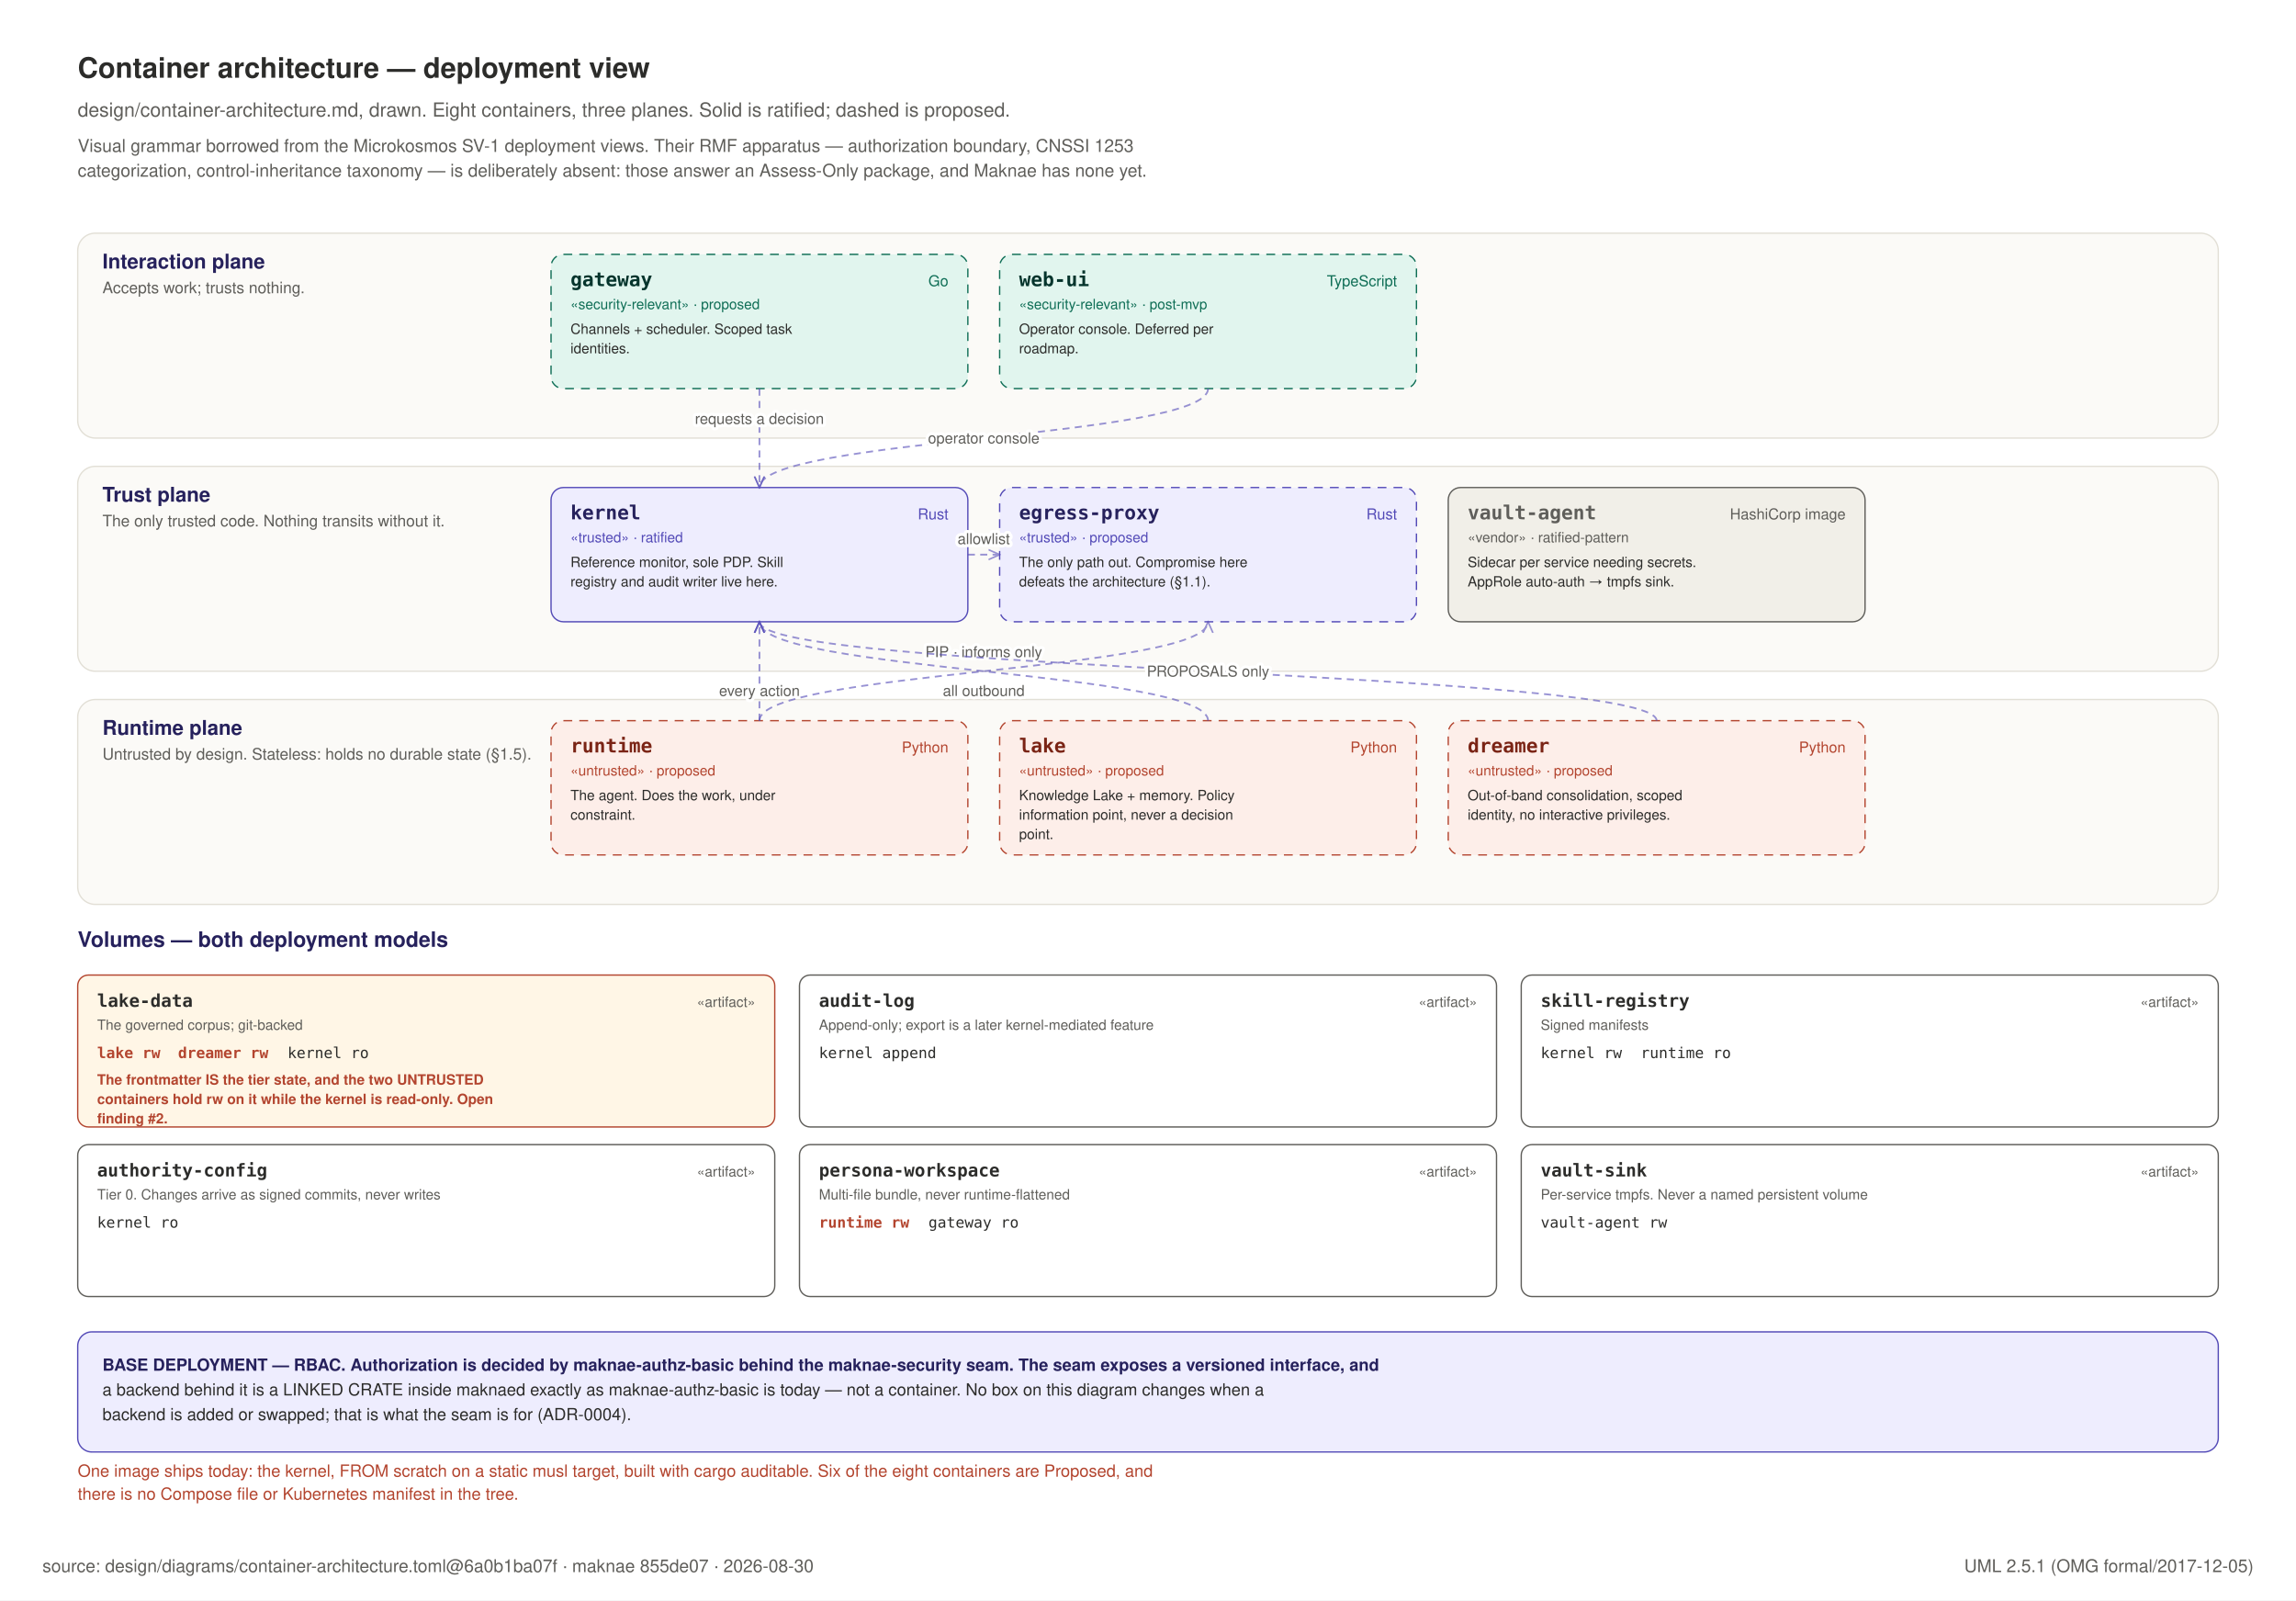
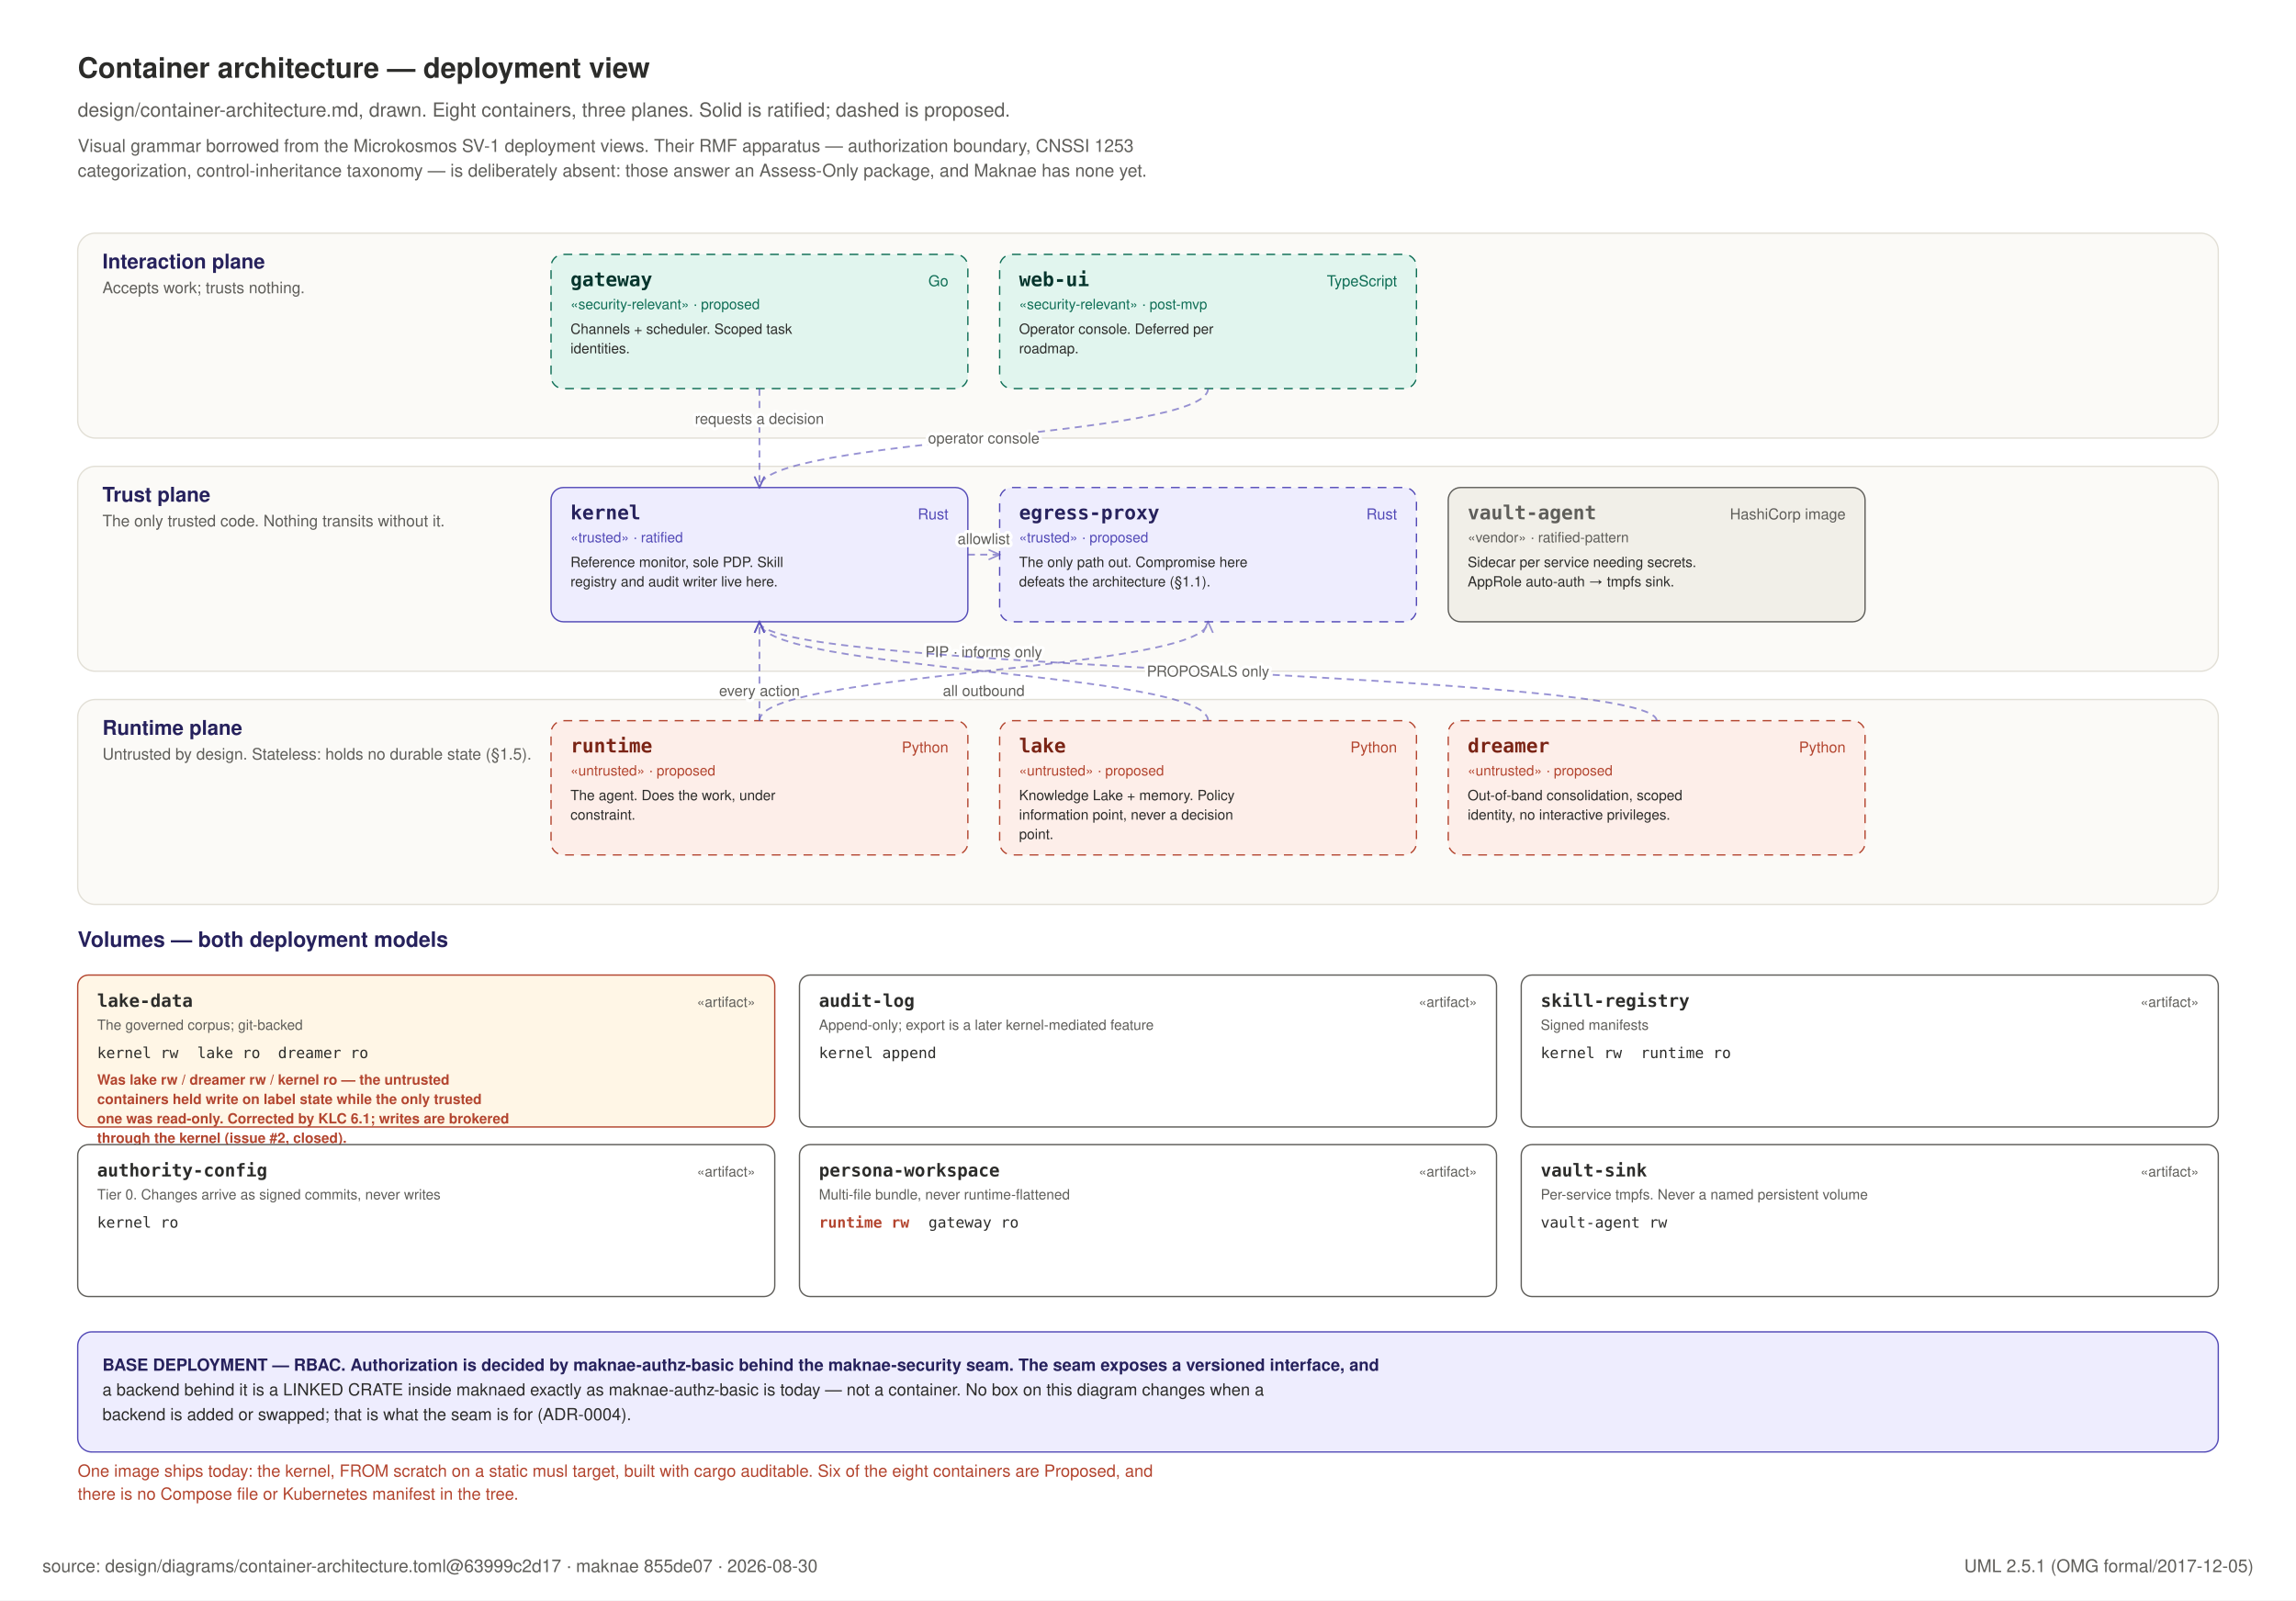
<svg xmlns="http://www.w3.org/2000/svg" width="1300" height="906" viewBox="0 0 1300 906" role="img">
  <rect x="0" y="0" width="1300" height="906" fill="#FFFFFF" />
  <text x="44" y="44" text-anchor="start" font-family="Helvetica, Arial, sans-serif" font-size="16" font-weight="600" fill="#2C2C2A">Container architecture — deployment view</text>
  <text x="44" y="66" text-anchor="start" font-family="Helvetica, Arial, sans-serif" font-size="11" font-weight="400" fill="#5F5E5A">design/container-architecture.md, drawn. Eight containers, three planes. Solid is ratified; dashed is proposed.</text>
  <text x="44" y="86" text-anchor="start" font-family="Helvetica, Arial, sans-serif" font-size="10" font-weight="400" fill="#5F5E5A">Visual grammar borrowed from the Microkosmos SV-1 deployment views. Their RMF apparatus — authorization boundary, CNSSI 1253</text>
  <text x="44" y="100" text-anchor="start" font-family="Helvetica, Arial, sans-serif" font-size="10" font-weight="400" fill="#5F5E5A">categorization, control-inheritance taxonomy — is deliberately absent: those answer an Assess-Only package, and Maknae has none yet.</text>
  <defs>
    <marker id="ca" viewBox="0 0 10 10" refX="9" refY="5" markerWidth="7" markerHeight="7" orient="auto-start-reverse">
      <path d="M 0 1 L 9 5 L 0 9" fill="none" stroke="#534AB7" stroke-width="1.3" />
    </marker>
  </defs>
  <rect x="44" y="132" width="1212" height="116" rx="10" fill="#FBFAF7" stroke="#E2DFD6" stroke-width="0.75" />
  <text x="58" y="152" text-anchor="start" font-family="Helvetica, Arial, sans-serif" font-size="11.5" font-weight="700" fill="#26215C">Interaction plane</text>
  <text x="58" y="166" text-anchor="start" font-family="Helvetica, Arial, sans-serif" font-size="9" font-weight="400" fill="#5F5E5A">Accepts work; trusts nothing.</text>
  <rect x="312" y="144" width="236" height="76" rx="7" fill="#E1F5EE" stroke="#0F6E56" stroke-width="0.75" stroke-dasharray="5 4" />
  <text x="323" y="162" text-anchor="start" font-family="ui-monospace, SFMono-Regular, Menlo, monospace" font-size="11" font-weight="700" fill="#04342C">gateway</text>
  <text x="537" y="162" text-anchor="end" font-family="Helvetica, Arial, sans-serif" font-size="8.5" font-weight="400" fill="#0F6E56">Go</text>
  <text x="323" y="175" text-anchor="start" font-family="Helvetica, Arial, sans-serif" font-size="8" font-weight="400" fill="#0F6E56">«security-relevant» · proposed</text>
  <text x="323" y="189" text-anchor="start" font-family="Helvetica, Arial, sans-serif" font-size="8" font-weight="400" fill="#2C2C2A">Channels + scheduler. Scoped task</text>
  <text x="323" y="200" text-anchor="start" font-family="Helvetica, Arial, sans-serif" font-size="8" font-weight="400" fill="#2C2C2A">identities.</text>
  <rect x="566" y="144" width="236" height="76" rx="7" fill="#E1F5EE" stroke="#0F6E56" stroke-width="0.75" stroke-dasharray="5 4" />
  <text x="577" y="162" text-anchor="start" font-family="ui-monospace, SFMono-Regular, Menlo, monospace" font-size="11" font-weight="700" fill="#04342C">web-ui</text>
  <text x="791" y="162" text-anchor="end" font-family="Helvetica, Arial, sans-serif" font-size="8.5" font-weight="400" fill="#0F6E56">TypeScript</text>
  <text x="577" y="175" text-anchor="start" font-family="Helvetica, Arial, sans-serif" font-size="8" font-weight="400" fill="#0F6E56">«security-relevant» · post-mvp</text>
  <text x="577" y="189" text-anchor="start" font-family="Helvetica, Arial, sans-serif" font-size="8" font-weight="400" fill="#2C2C2A">Operator console. Deferred per</text>
  <text x="577" y="200" text-anchor="start" font-family="Helvetica, Arial, sans-serif" font-size="8" font-weight="400" fill="#2C2C2A">roadmap.</text>
  <rect x="44" y="264" width="1212" height="116" rx="10" fill="#FBFAF7" stroke="#E2DFD6" stroke-width="0.75" />
  <text x="58" y="284" text-anchor="start" font-family="Helvetica, Arial, sans-serif" font-size="11.5" font-weight="700" fill="#26215C">Trust plane</text>
  <text x="58" y="298" text-anchor="start" font-family="Helvetica, Arial, sans-serif" font-size="9" font-weight="400" fill="#5F5E5A">The only trusted code. Nothing transits without it.</text>
  <rect x="312" y="276" width="236" height="76" rx="7" fill="#EEEDFE" stroke="#534AB7" stroke-width="0.75" />
  <text x="323" y="294" text-anchor="start" font-family="ui-monospace, SFMono-Regular, Menlo, monospace" font-size="11" font-weight="700" fill="#26215C">kernel</text>
  <text x="537" y="294" text-anchor="end" font-family="Helvetica, Arial, sans-serif" font-size="8.5" font-weight="400" fill="#534AB7">Rust</text>
  <text x="323" y="307" text-anchor="start" font-family="Helvetica, Arial, sans-serif" font-size="8" font-weight="400" fill="#534AB7">«trusted» · ratified</text>
  <text x="323" y="321" text-anchor="start" font-family="Helvetica, Arial, sans-serif" font-size="8" font-weight="400" fill="#2C2C2A">Reference monitor, sole PDP. Skill</text>
  <text x="323" y="332" text-anchor="start" font-family="Helvetica, Arial, sans-serif" font-size="8" font-weight="400" fill="#2C2C2A">registry and audit writer live here.</text>
  <rect x="566" y="276" width="236" height="76" rx="7" fill="#EEEDFE" stroke="#534AB7" stroke-width="0.75" stroke-dasharray="5 4" />
  <text x="577" y="294" text-anchor="start" font-family="ui-monospace, SFMono-Regular, Menlo, monospace" font-size="11" font-weight="700" fill="#26215C">egress-proxy</text>
  <text x="791" y="294" text-anchor="end" font-family="Helvetica, Arial, sans-serif" font-size="8.5" font-weight="400" fill="#534AB7">Rust</text>
  <text x="577" y="307" text-anchor="start" font-family="Helvetica, Arial, sans-serif" font-size="8" font-weight="400" fill="#534AB7">«trusted» · proposed</text>
  <text x="577" y="321" text-anchor="start" font-family="Helvetica, Arial, sans-serif" font-size="8" font-weight="400" fill="#2C2C2A">The only path out. Compromise here</text>
  <text x="577" y="332" text-anchor="start" font-family="Helvetica, Arial, sans-serif" font-size="8" font-weight="400" fill="#2C2C2A">defeats the architecture (§1.1).</text>
  <rect x="820" y="276" width="236" height="76" rx="7" fill="#F1EFE8" stroke="#5F5E5A" stroke-width="0.75" />
  <text x="831" y="294" text-anchor="start" font-family="ui-monospace, SFMono-Regular, Menlo, monospace" font-size="11" font-weight="700" fill="#5F5E5A">vault-agent</text>
  <text x="1045" y="294" text-anchor="end" font-family="Helvetica, Arial, sans-serif" font-size="8.5" font-weight="400" fill="#5F5E5A">HashiCorp image</text>
  <text x="831" y="307" text-anchor="start" font-family="Helvetica, Arial, sans-serif" font-size="8" font-weight="400" fill="#5F5E5A">«vendor» · ratified-pattern</text>
  <text x="831" y="321" text-anchor="start" font-family="Helvetica, Arial, sans-serif" font-size="8" font-weight="400" fill="#2C2C2A">Sidecar per service needing secrets.</text>
  <text x="831" y="332" text-anchor="start" font-family="Helvetica, Arial, sans-serif" font-size="8" font-weight="400" fill="#2C2C2A">AppRole auto-auth → tmpfs sink.</text>
  <rect x="44" y="396" width="1212" height="116" rx="10" fill="#FBFAF7" stroke="#E2DFD6" stroke-width="0.75" />
  <text x="58" y="416" text-anchor="start" font-family="Helvetica, Arial, sans-serif" font-size="11.5" font-weight="700" fill="#26215C">Runtime plane</text>
  <text x="58" y="430" text-anchor="start" font-family="Helvetica, Arial, sans-serif" font-size="9" font-weight="400" fill="#5F5E5A">Untrusted by design. Stateless: holds no durable state (§1.5).</text>
  <rect x="312" y="408" width="236" height="76" rx="7" fill="#FDEEE9" stroke="#B3452F" stroke-width="0.75" stroke-dasharray="5 4" />
  <text x="323" y="426" text-anchor="start" font-family="ui-monospace, SFMono-Regular, Menlo, monospace" font-size="11" font-weight="700" fill="#7A2415">runtime</text>
  <text x="537" y="426" text-anchor="end" font-family="Helvetica, Arial, sans-serif" font-size="8.5" font-weight="400" fill="#B3452F">Python</text>
  <text x="323" y="439" text-anchor="start" font-family="Helvetica, Arial, sans-serif" font-size="8" font-weight="400" fill="#B3452F">«untrusted» · proposed</text>
  <text x="323" y="453" text-anchor="start" font-family="Helvetica, Arial, sans-serif" font-size="8" font-weight="400" fill="#2C2C2A">The agent. Does the work, under</text>
  <text x="323" y="464" text-anchor="start" font-family="Helvetica, Arial, sans-serif" font-size="8" font-weight="400" fill="#2C2C2A">constraint.</text>
  <rect x="566" y="408" width="236" height="76" rx="7" fill="#FDEEE9" stroke="#B3452F" stroke-width="0.75" stroke-dasharray="5 4" />
  <text x="577" y="426" text-anchor="start" font-family="ui-monospace, SFMono-Regular, Menlo, monospace" font-size="11" font-weight="700" fill="#7A2415">lake</text>
  <text x="791" y="426" text-anchor="end" font-family="Helvetica, Arial, sans-serif" font-size="8.5" font-weight="400" fill="#B3452F">Python</text>
  <text x="577" y="439" text-anchor="start" font-family="Helvetica, Arial, sans-serif" font-size="8" font-weight="400" fill="#B3452F">«untrusted» · proposed</text>
  <text x="577" y="453" text-anchor="start" font-family="Helvetica, Arial, sans-serif" font-size="8" font-weight="400" fill="#2C2C2A">Knowledge Lake + memory. Policy</text>
  <text x="577" y="464" text-anchor="start" font-family="Helvetica, Arial, sans-serif" font-size="8" font-weight="400" fill="#2C2C2A">information point, never a decision</text>
  <text x="577" y="475" text-anchor="start" font-family="Helvetica, Arial, sans-serif" font-size="8" font-weight="400" fill="#2C2C2A">point.</text>
  <rect x="820" y="408" width="236" height="76" rx="7" fill="#FDEEE9" stroke="#B3452F" stroke-width="0.75" stroke-dasharray="5 4" />
  <text x="831" y="426" text-anchor="start" font-family="ui-monospace, SFMono-Regular, Menlo, monospace" font-size="11" font-weight="700" fill="#7A2415">dreamer</text>
  <text x="1045" y="426" text-anchor="end" font-family="Helvetica, Arial, sans-serif" font-size="8.5" font-weight="400" fill="#B3452F">Python</text>
  <text x="831" y="439" text-anchor="start" font-family="Helvetica, Arial, sans-serif" font-size="8" font-weight="400" fill="#B3452F">«untrusted» · proposed</text>
  <text x="831" y="453" text-anchor="start" font-family="Helvetica, Arial, sans-serif" font-size="8" font-weight="400" fill="#2C2C2A">Out-of-band consolidation, scoped</text>
  <text x="831" y="464" text-anchor="start" font-family="Helvetica, Arial, sans-serif" font-size="8" font-weight="400" fill="#2C2C2A">identity, no interactive privileges.</text>
  <path d="M 430 220 C 430 248 430 248 430 276" fill="none" stroke="#534AB7" stroke-width="1" stroke-dasharray="4 3" opacity="0.6" marker-end="url(#ca)" />
  <text x="430.0" y="240.0" text-anchor="middle" font-family="Helvetica, Arial, sans-serif" font-size="8.5" font-weight="400" fill="#5F5E5A" stroke="#FFFFFF" stroke-width="3.5" paint-order="stroke" stroke-linejoin="round">requests a decision</text>
  <path d="M 684 220 C 684 248 430 248 430 276" fill="none" stroke="#534AB7" stroke-width="1" stroke-dasharray="4 3" opacity="0.6" marker-end="url(#ca)" />
  <text x="557.0" y="251.0" text-anchor="middle" font-family="Helvetica, Arial, sans-serif" font-size="8.5" font-weight="400" fill="#5F5E5A" stroke="#FFFFFF" stroke-width="3.5" paint-order="stroke" stroke-linejoin="round">operator console</text>
  <path d="M 430 408 C 430 380 430 380 430 352" fill="none" stroke="#534AB7" stroke-width="1" stroke-dasharray="4 3" opacity="0.6" marker-end="url(#ca)" />
  <text x="430.0" y="394.0" text-anchor="middle" font-family="Helvetica, Arial, sans-serif" font-size="8.5" font-weight="400" fill="#5F5E5A" stroke="#FFFFFF" stroke-width="3.5" paint-order="stroke" stroke-linejoin="round">every action</text>
  <path d="M 684 408 C 684 380 430 380 430 352" fill="none" stroke="#534AB7" stroke-width="1" stroke-dasharray="4 3" opacity="0.6" marker-end="url(#ca)" />
  <text x="557.0" y="372.0" text-anchor="middle" font-family="Helvetica, Arial, sans-serif" font-size="8.5" font-weight="400" fill="#5F5E5A" stroke="#FFFFFF" stroke-width="3.5" paint-order="stroke" stroke-linejoin="round">PIP · informs only</text>
  <path d="M 938 408 C 938 380 430 380 430 352" fill="none" stroke="#534AB7" stroke-width="1" stroke-dasharray="4 3" opacity="0.6" marker-end="url(#ca)" />
  <text x="684.0" y="383.0" text-anchor="middle" font-family="Helvetica, Arial, sans-serif" font-size="8.5" font-weight="400" fill="#5F5E5A" stroke="#FFFFFF" stroke-width="3.5" paint-order="stroke" stroke-linejoin="round">PROPOSALS only</text>
  <path d="M 430 408 C 430 380 684 380 684 352" fill="none" stroke="#534AB7" stroke-width="1" stroke-dasharray="4 3" opacity="0.6" marker-end="url(#ca)" />
  <text x="557.0" y="394.0" text-anchor="middle" font-family="Helvetica, Arial, sans-serif" font-size="8.5" font-weight="400" fill="#5F5E5A" stroke="#FFFFFF" stroke-width="3.5" paint-order="stroke" stroke-linejoin="round">all outbound</text>
  <path d="M 548 314 C 548 314 566 314 566 314" fill="none" stroke="#534AB7" stroke-width="1" stroke-dasharray="4 3" opacity="0.6" marker-end="url(#ca)" />
  <text x="557.0" y="308.0" text-anchor="middle" font-family="Helvetica, Arial, sans-serif" font-size="8.5" font-weight="400" fill="#5F5E5A" stroke="#FFFFFF" stroke-width="3.5" paint-order="stroke" stroke-linejoin="round">allowlist</text>
  <text x="44" y="536" text-anchor="start" font-family="Helvetica, Arial, sans-serif" font-size="12" font-weight="700" fill="#26215C">Volumes — both deployment models</text>
  <rect x="44.0" y="552" width="394.667" height="86" rx="6" fill="#FFF6E6" stroke="#B3452F" stroke-width="0.75" />
  <text x="55.0" y="570" text-anchor="start" font-family="ui-monospace, SFMono-Regular, Menlo, monospace" font-size="10" font-weight="700" fill="#2C2C2A">lake-data</text>
  <text x="427.667" y="570" text-anchor="end" font-family="Helvetica, Arial, sans-serif" font-size="8" font-weight="400" fill="#5F5E5A">«artifact»</text>
  <text x="55.0" y="583" text-anchor="start" font-family="Helvetica, Arial, sans-serif" font-size="8" font-weight="400" fill="#5F5E5A">The governed corpus; git-backed</text>
-   <text x="55.0" y="599" text-anchor="start" font-family="ui-monospace, SFMono-Regular, Menlo, monospace" font-size="8.5" font-weight="700" fill="#B3452F">lake rw</text>
-   <text x="100.8" y="599" text-anchor="start" font-family="ui-monospace, SFMono-Regular, Menlo, monospace" font-size="8.5" font-weight="700" fill="#B3452F">dreamer rw</text>
-   <text x="162.8" y="599" text-anchor="start" font-family="ui-monospace, SFMono-Regular, Menlo, monospace" font-size="8.5" font-weight="400" fill="#2C2C2A">kernel ro</text>
-   <text x="55.0" y="614" text-anchor="start" font-family="Helvetica, Arial, sans-serif" font-size="8" font-weight="600" fill="#B3452F">The frontmatter IS the tier state, and the two UNTRUSTED</text>
-   <text x="55.0" y="625" text-anchor="start" font-family="Helvetica, Arial, sans-serif" font-size="8" font-weight="600" fill="#B3452F">containers hold rw on it while the kernel is read-only. Open</text>
-   <text x="55.0" y="636" text-anchor="start" font-family="Helvetica, Arial, sans-serif" font-size="8" font-weight="600" fill="#B3452F">finding #2.</text>
+   <text x="55.0" y="599" text-anchor="start" font-family="ui-monospace, SFMono-Regular, Menlo, monospace" font-size="8.5" font-weight="400" fill="#2C2C2A">kernel rw</text>
+   <text x="111.6" y="599" text-anchor="start" font-family="ui-monospace, SFMono-Regular, Menlo, monospace" font-size="8.5" font-weight="400" fill="#2C2C2A">lake ro</text>
+   <text x="157.4" y="599" text-anchor="start" font-family="ui-monospace, SFMono-Regular, Menlo, monospace" font-size="8.5" font-weight="400" fill="#2C2C2A">dreamer ro</text>
+   <text x="55.0" y="614" text-anchor="start" font-family="Helvetica, Arial, sans-serif" font-size="8" font-weight="600" fill="#B3452F">Was lake rw / dreamer rw / kernel ro — the untrusted</text>
+   <text x="55.0" y="625" text-anchor="start" font-family="Helvetica, Arial, sans-serif" font-size="8" font-weight="600" fill="#B3452F">containers held write on label state while the only trusted</text>
+   <text x="55.0" y="636" text-anchor="start" font-family="Helvetica, Arial, sans-serif" font-size="8" font-weight="600" fill="#B3452F">one was read-only. Corrected by KLC 6.1; writes are brokered</text>
+   <text x="55.0" y="647" text-anchor="start" font-family="Helvetica, Arial, sans-serif" font-size="8" font-weight="600" fill="#B3452F">through the kernel (issue #2, closed).</text>
  <rect x="452.667" y="552" width="394.667" height="86" rx="6" fill="#FFFFFF" stroke="#5F5E5A" stroke-width="0.75" />
  <text x="463.667" y="570" text-anchor="start" font-family="ui-monospace, SFMono-Regular, Menlo, monospace" font-size="10" font-weight="700" fill="#2C2C2A">audit-log</text>
  <text x="836.333" y="570" text-anchor="end" font-family="Helvetica, Arial, sans-serif" font-size="8" font-weight="400" fill="#5F5E5A">«artifact»</text>
  <text x="463.667" y="583" text-anchor="start" font-family="Helvetica, Arial, sans-serif" font-size="8" font-weight="400" fill="#5F5E5A">Append-only; export is a later kernel-mediated feature</text>
  <text x="463.667" y="599" text-anchor="start" font-family="ui-monospace, SFMono-Regular, Menlo, monospace" font-size="8.5" font-weight="400" fill="#2C2C2A">kernel append</text>
  <rect x="861.333" y="552" width="394.667" height="86" rx="6" fill="#FFFFFF" stroke="#5F5E5A" stroke-width="0.75" />
  <text x="872.333" y="570" text-anchor="start" font-family="ui-monospace, SFMono-Regular, Menlo, monospace" font-size="10" font-weight="700" fill="#2C2C2A">skill-registry</text>
  <text x="1245.0" y="570" text-anchor="end" font-family="Helvetica, Arial, sans-serif" font-size="8" font-weight="400" fill="#5F5E5A">«artifact»</text>
  <text x="872.333" y="583" text-anchor="start" font-family="Helvetica, Arial, sans-serif" font-size="8" font-weight="400" fill="#5F5E5A">Signed manifests</text>
  <text x="872.333" y="599" text-anchor="start" font-family="ui-monospace, SFMono-Regular, Menlo, monospace" font-size="8.5" font-weight="400" fill="#2C2C2A">kernel rw</text>
  <text x="928.933" y="599" text-anchor="start" font-family="ui-monospace, SFMono-Regular, Menlo, monospace" font-size="8.5" font-weight="400" fill="#2C2C2A">runtime ro</text>
  <rect x="44.0" y="648" width="394.667" height="86" rx="6" fill="#FFFFFF" stroke="#5F5E5A" stroke-width="0.75" />
  <text x="55.0" y="666" text-anchor="start" font-family="ui-monospace, SFMono-Regular, Menlo, monospace" font-size="10" font-weight="700" fill="#2C2C2A">authority-config</text>
  <text x="427.667" y="666" text-anchor="end" font-family="Helvetica, Arial, sans-serif" font-size="8" font-weight="400" fill="#5F5E5A">«artifact»</text>
  <text x="55.0" y="679" text-anchor="start" font-family="Helvetica, Arial, sans-serif" font-size="8" font-weight="400" fill="#5F5E5A">Tier 0. Changes arrive as signed commits, never writes</text>
  <text x="55.0" y="695" text-anchor="start" font-family="ui-monospace, SFMono-Regular, Menlo, monospace" font-size="8.5" font-weight="400" fill="#2C2C2A">kernel ro</text>
  <rect x="452.667" y="648" width="394.667" height="86" rx="6" fill="#FFFFFF" stroke="#5F5E5A" stroke-width="0.75" />
  <text x="463.667" y="666" text-anchor="start" font-family="ui-monospace, SFMono-Regular, Menlo, monospace" font-size="10" font-weight="700" fill="#2C2C2A">persona-workspace</text>
  <text x="836.333" y="666" text-anchor="end" font-family="Helvetica, Arial, sans-serif" font-size="8" font-weight="400" fill="#5F5E5A">«artifact»</text>
  <text x="463.667" y="679" text-anchor="start" font-family="Helvetica, Arial, sans-serif" font-size="8" font-weight="400" fill="#5F5E5A">Multi-file bundle, never runtime-flattened</text>
  <text x="463.667" y="695" text-anchor="start" font-family="ui-monospace, SFMono-Regular, Menlo, monospace" font-size="8.5" font-weight="700" fill="#B3452F">runtime rw</text>
  <text x="525.667" y="695" text-anchor="start" font-family="ui-monospace, SFMono-Regular, Menlo, monospace" font-size="8.5" font-weight="400" fill="#2C2C2A">gateway ro</text>
  <rect x="861.333" y="648" width="394.667" height="86" rx="6" fill="#FFFFFF" stroke="#5F5E5A" stroke-width="0.75" />
  <text x="872.333" y="666" text-anchor="start" font-family="ui-monospace, SFMono-Regular, Menlo, monospace" font-size="10" font-weight="700" fill="#2C2C2A">vault-sink</text>
  <text x="1245.0" y="666" text-anchor="end" font-family="Helvetica, Arial, sans-serif" font-size="8" font-weight="400" fill="#5F5E5A">«artifact»</text>
  <text x="872.333" y="679" text-anchor="start" font-family="Helvetica, Arial, sans-serif" font-size="8" font-weight="400" fill="#5F5E5A">Per-service tmpfs. Never a named persistent volume</text>
  <text x="872.333" y="695" text-anchor="start" font-family="ui-monospace, SFMono-Regular, Menlo, monospace" font-size="8.5" font-weight="400" fill="#2C2C2A">vault-agent rw</text>
  <rect x="44" y="754" width="1212" height="68" rx="8" fill="#EEEDFE" stroke="#534AB7" stroke-width="0.75" />
  <text x="58" y="776" text-anchor="start" font-family="Helvetica, Arial, sans-serif" font-size="9.5" font-weight="600" fill="#26215C">BASE DEPLOYMENT — RBAC. Authorization is decided by maknae-authz-basic behind the maknae-security seam. The seam exposes a versioned interface, and</text>
  <text x="58" y="790" text-anchor="start" font-family="Helvetica, Arial, sans-serif" font-size="9.5" font-weight="400" fill="#2C2C2A">a backend behind it is a LINKED CRATE inside maknaed exactly as maknae-authz-basic is today — not a container. No box on this diagram changes when a</text>
  <text x="58" y="804" text-anchor="start" font-family="Helvetica, Arial, sans-serif" font-size="9.5" font-weight="400" fill="#2C2C2A">backend is added or swapped; that is what the seam is for (ADR-0004).</text>
  <text x="44" y="836" text-anchor="start" font-family="Helvetica, Arial, sans-serif" font-size="9.5" font-weight="400" fill="#B3452F">One image ships today: the kernel, FROM scratch on a static musl target, built with cargo auditable. Six of the eight containers are Proposed, and</text>
  <text x="44" y="849" text-anchor="start" font-family="Helvetica, Arial, sans-serif" font-size="9.5" font-weight="400" fill="#B3452F">there is no Compose file or Kubernetes manifest in the tree.</text>
-   <text x="24" y="890" text-anchor="start" font-family="Helvetica, Arial, sans-serif" font-size="10" font-weight="400" fill="#5F5E5A">source: design/diagrams/container-architecture.toml@6a0b1ba07f · maknae 855de07 · 2026-08-30</text>
+   <text x="24" y="890" text-anchor="start" font-family="Helvetica, Arial, sans-serif" font-size="10" font-weight="400" fill="#5F5E5A">source: design/diagrams/container-architecture.toml@63999c2d17 · maknae 855de07 · 2026-08-30</text>
  <text x="1276" y="890" text-anchor="end" font-family="Helvetica, Arial, sans-serif" font-size="10" font-weight="400" fill="#5F5E5A">UML 2.5.1 (OMG formal/2017-12-05)</text>
</svg>
